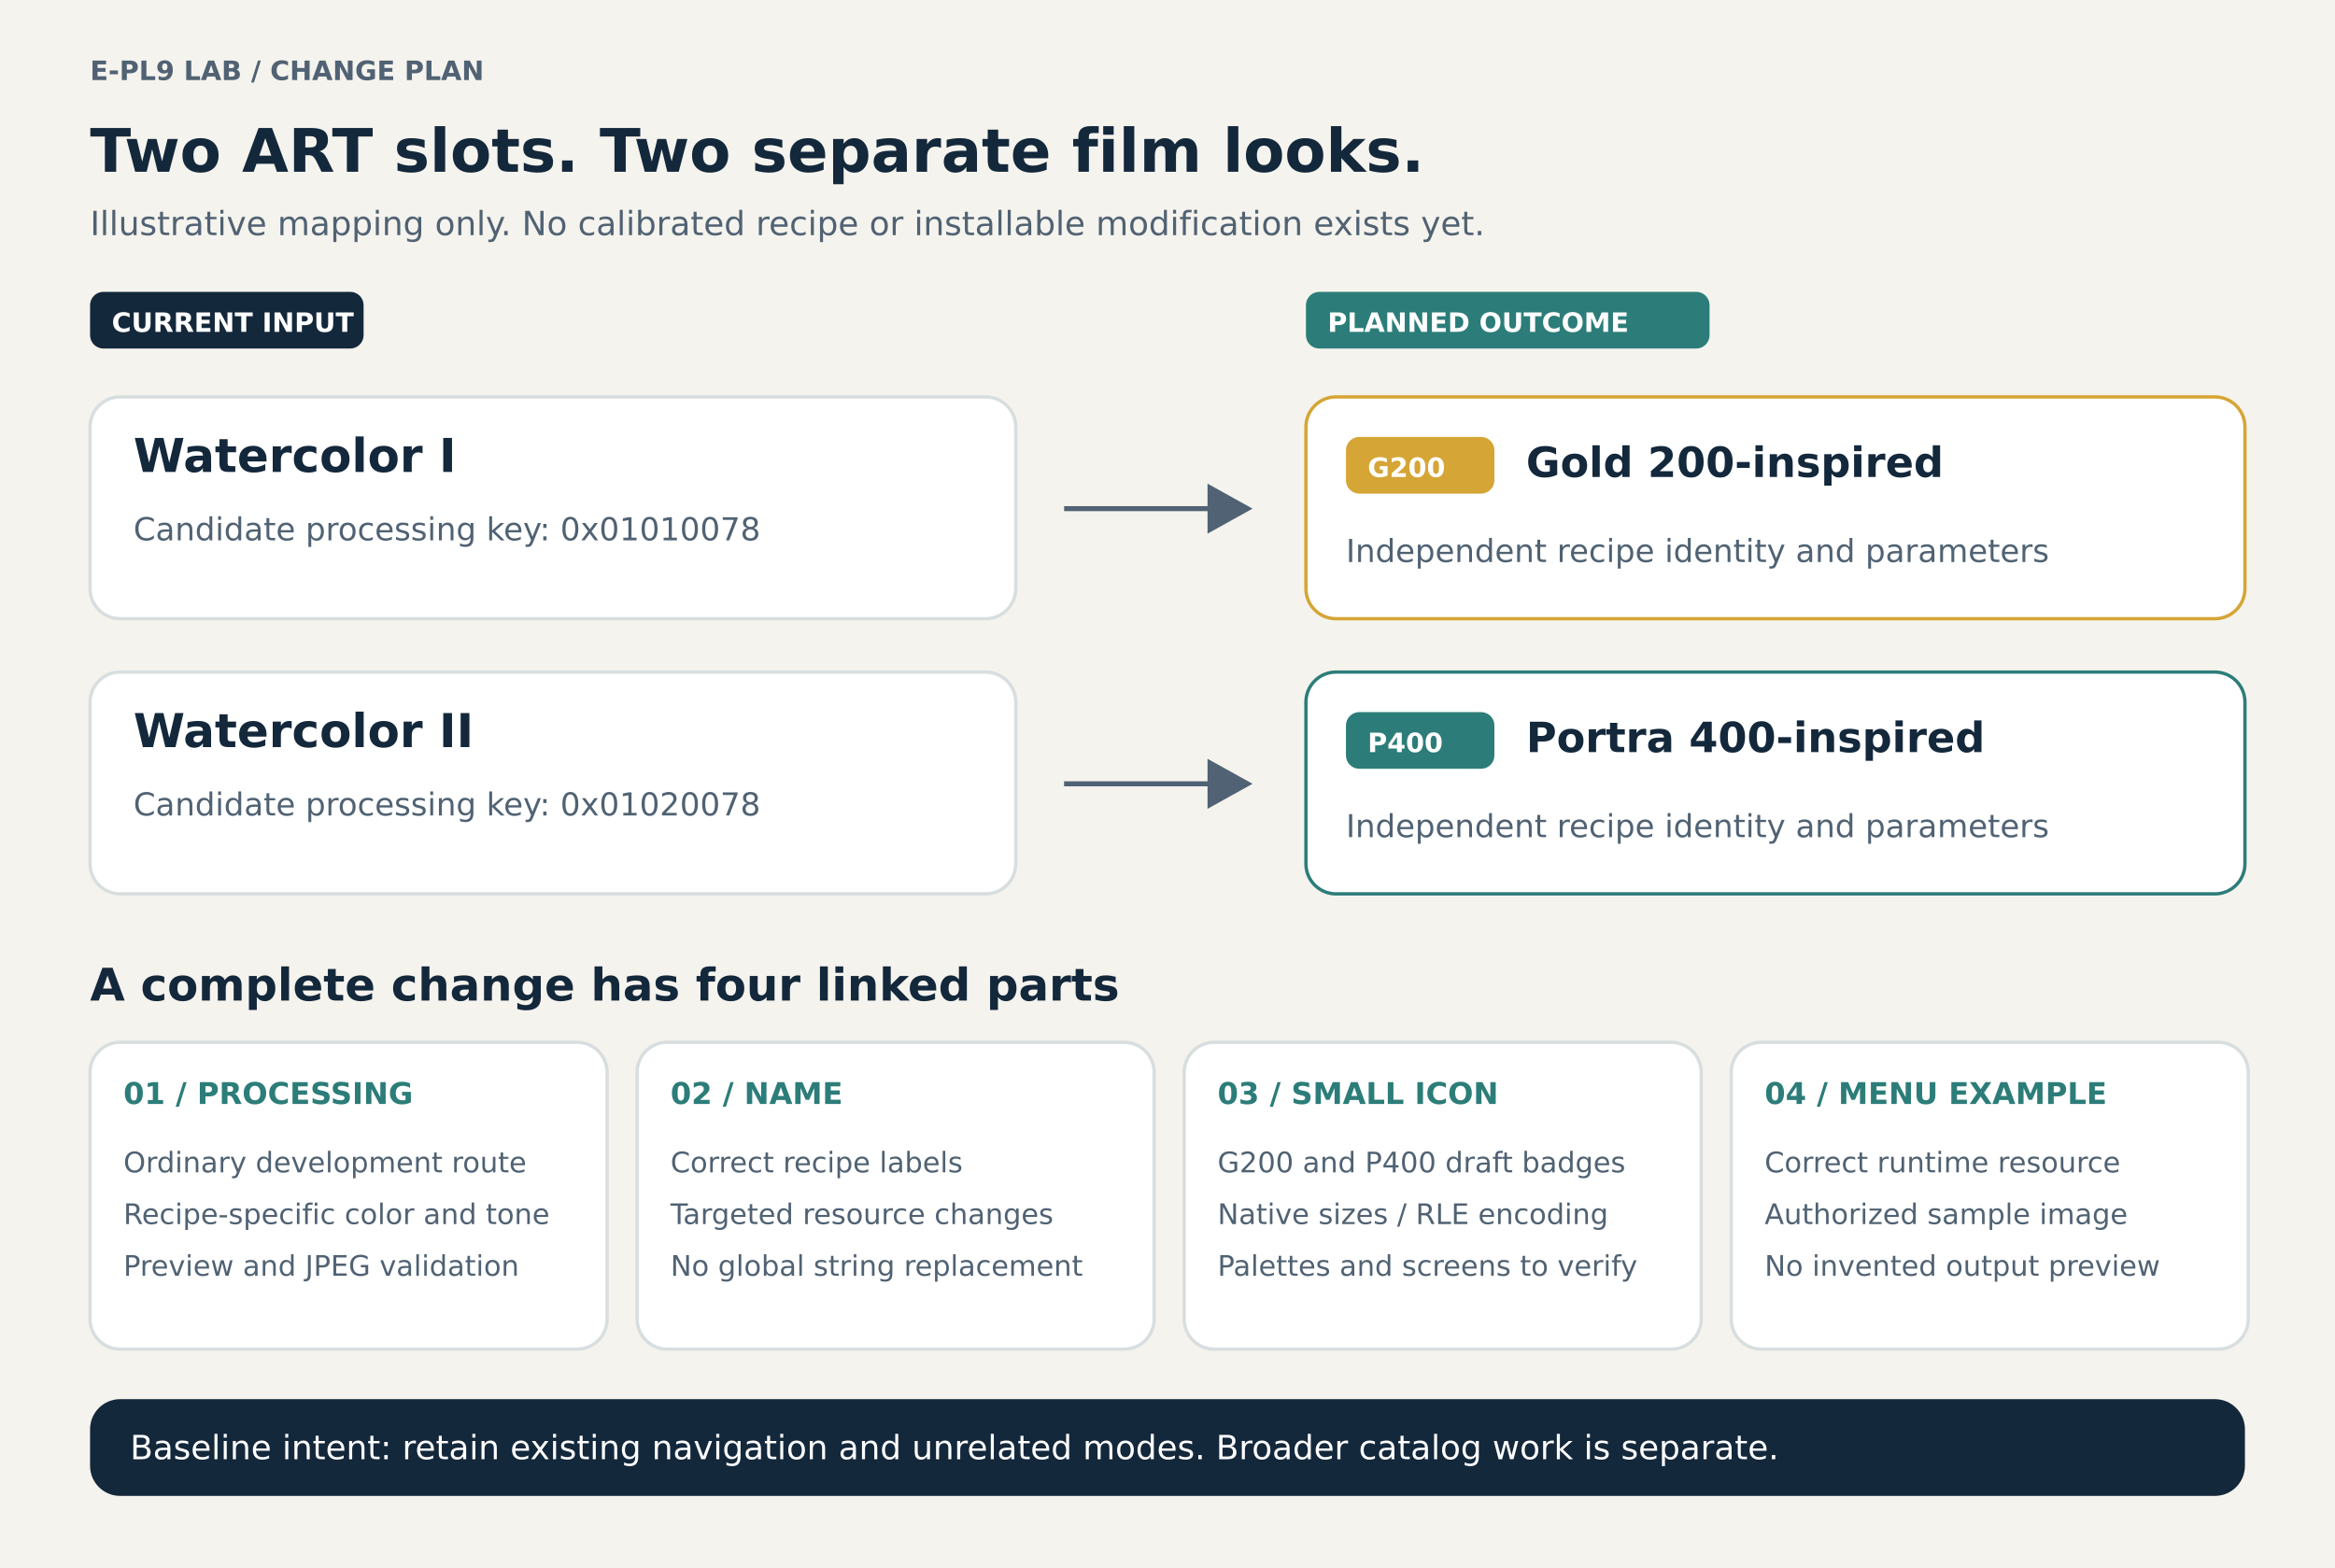
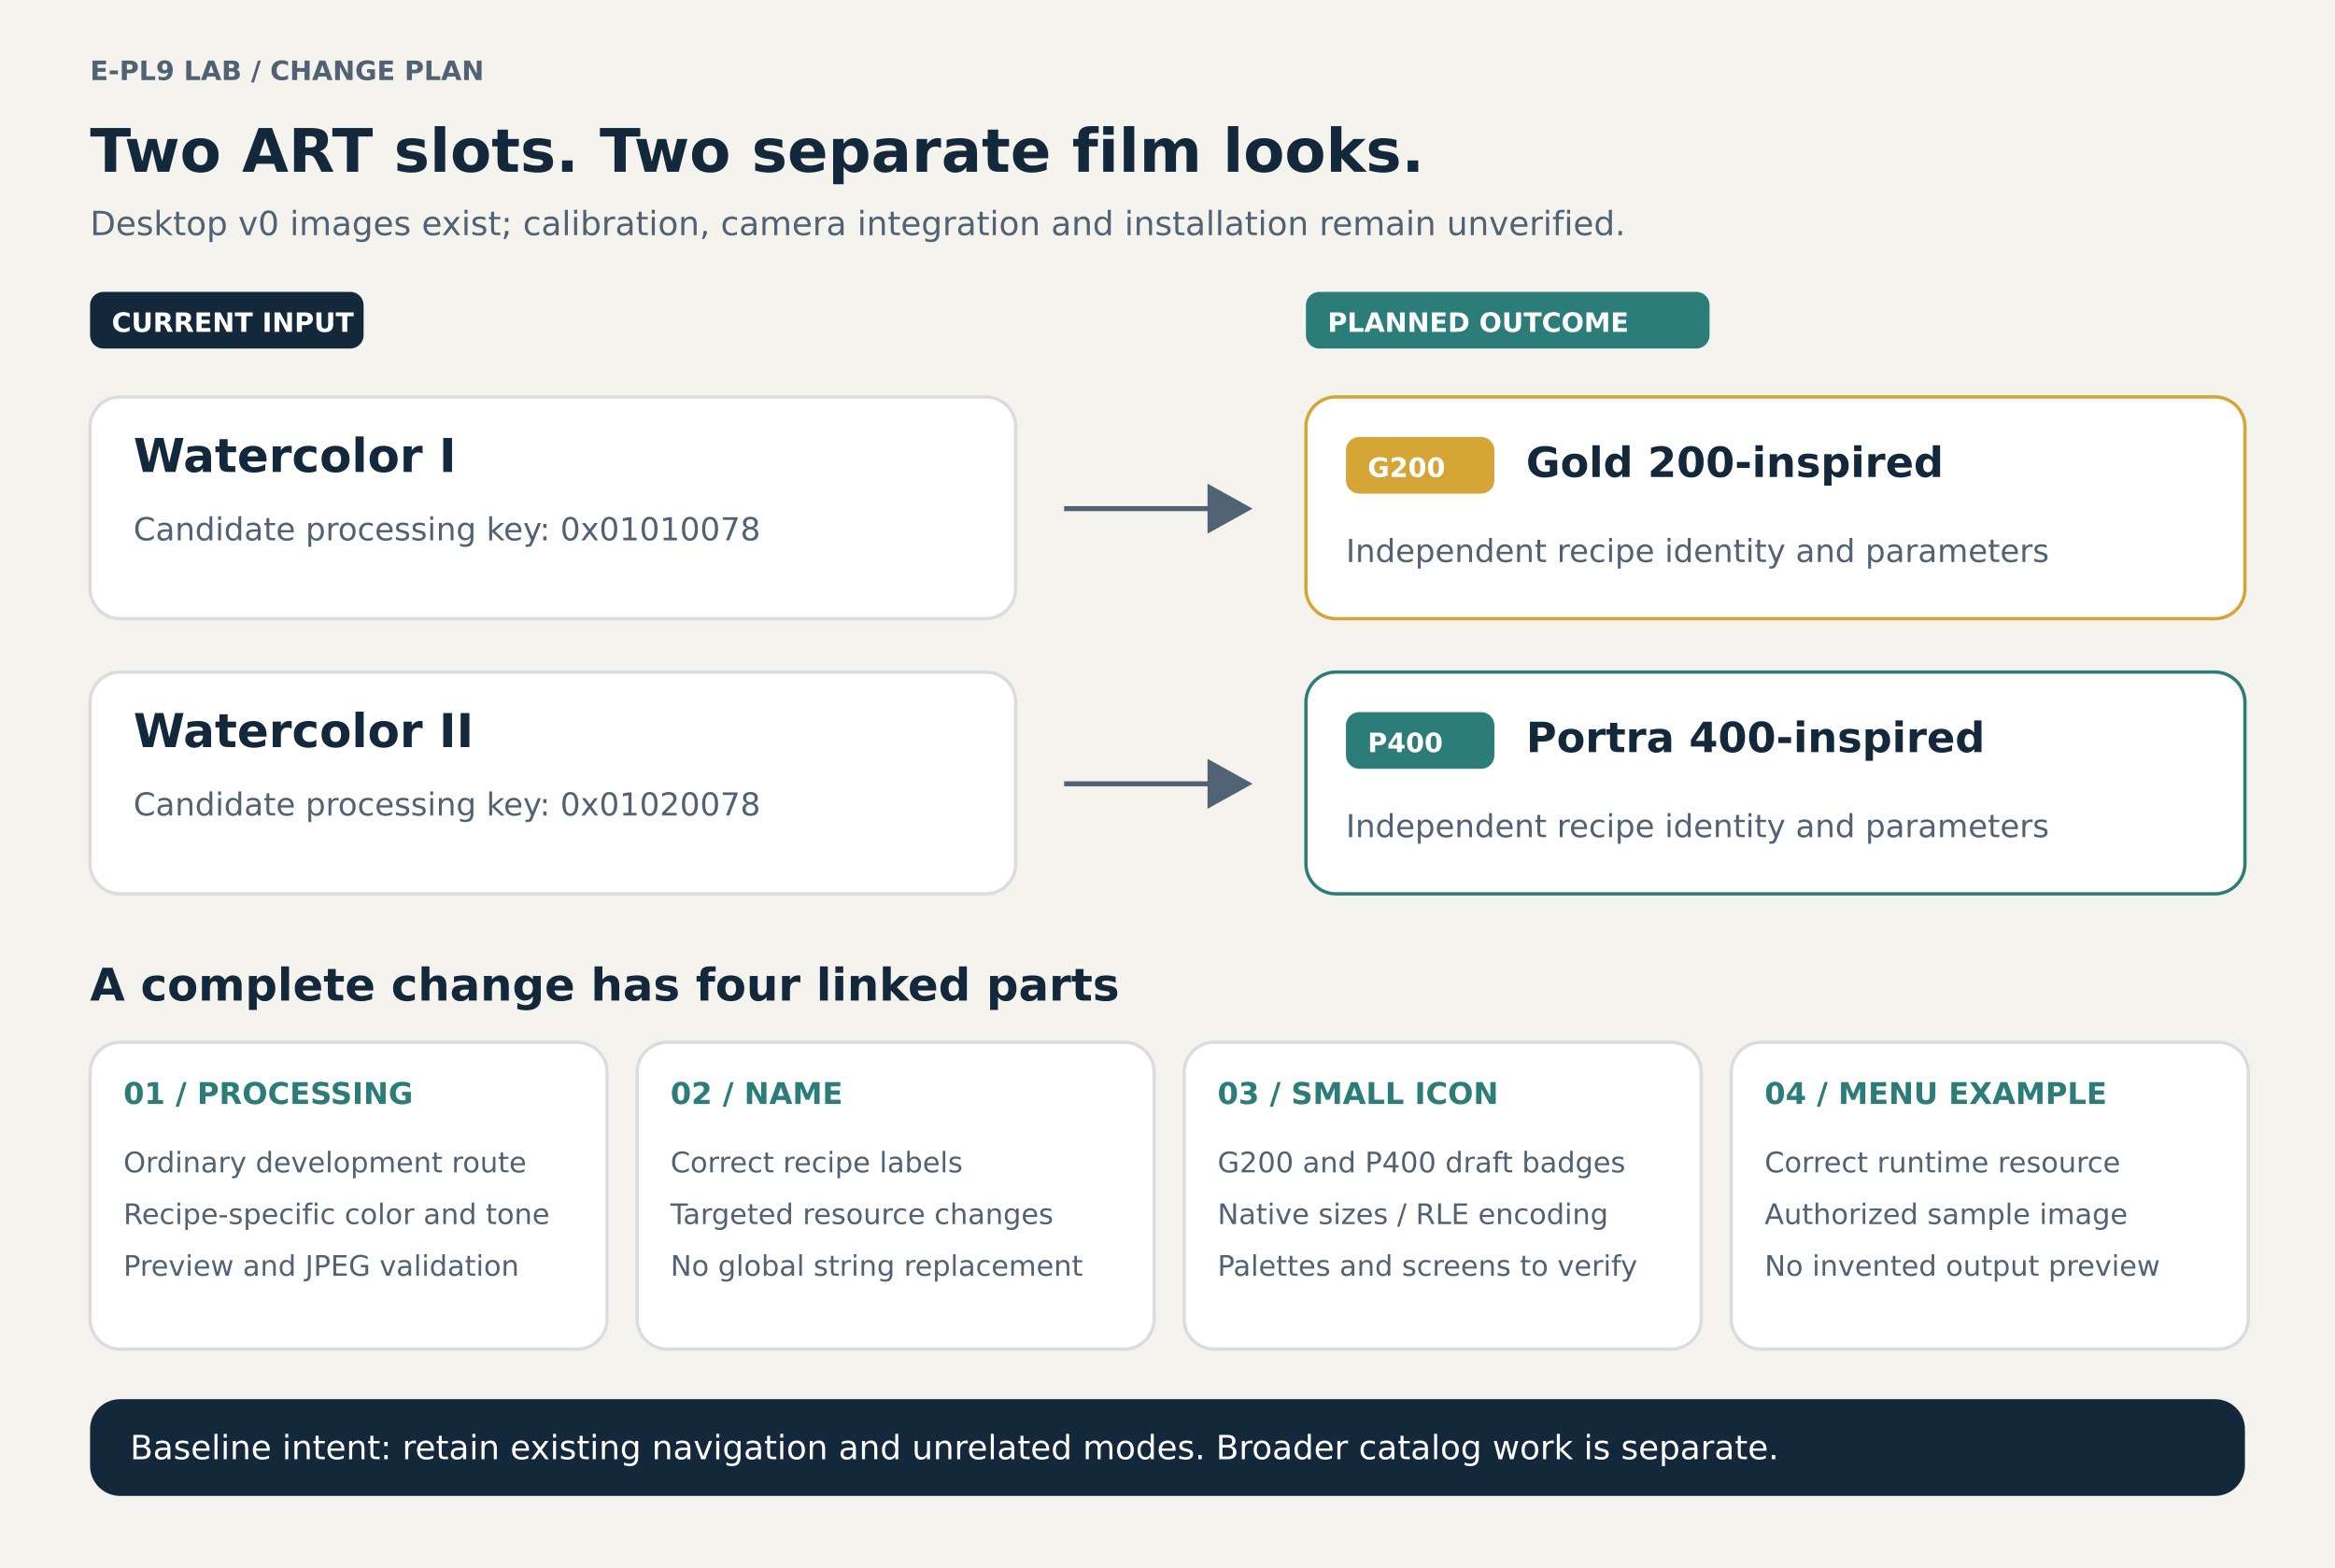
<svg xmlns="http://www.w3.org/2000/svg" width="1400" height="940" viewBox="0 0 1400 940" role="img" aria-labelledby="title desc">
  <defs>
    <marker id="arrow" markerWidth="10" markerHeight="10" refX="8" refY="5" orient="auto">
      <path d="M 0 0 L 9 5 L 0 10 z" fill="#506273" />
    </marker>
  </defs>
  <rect width="1400" height="940" fill="#f5f3ed" />
  <text x="54" y="48" font-family="DejaVu Sans, Arial, sans-serif" font-size="16" font-weight="700" fill="#506273">
    <tspan x="54" dy="0">E-PL9 LAB / CHANGE PLAN</tspan>
  </text>
  <text x="54" y="103" font-family="DejaVu Sans, Arial, sans-serif" font-size="36" font-weight="700" fill="#14283c">
    <tspan x="54" dy="0">Two ART slots. Two separate film looks.</tspan>
  </text>
  <text x="54" y="141" font-family="DejaVu Sans, Arial, sans-serif" font-size="20" font-weight="400" fill="#506273">
-     <tspan x="54" dy="0">Illustrative mapping only. No calibrated recipe or installable modification exists yet.</tspan>
+     <tspan x="54" dy="0">Desktop v0 images exist; calibration, camera integration and installation remain unverified.</tspan>
  </text>
  <rect x="54" y="175" width="164" height="34" rx="8" fill="#14283c" stroke="none" stroke-width="2" />
  <text x="67" y="199" font-family="DejaVu Sans, Arial, sans-serif" font-size="16" font-weight="700" fill="white">
    <tspan x="67" dy="0">CURRENT INPUT</tspan>
  </text>
  <rect x="783" y="175" width="242" height="34" rx="8" fill="#2c7d79" stroke="none" stroke-width="2" />
  <text x="796" y="199" font-family="DejaVu Sans, Arial, sans-serif" font-size="16" font-weight="700" fill="white">
    <tspan x="796" dy="0">PLANNED OUTCOME</tspan>
  </text>
  <rect x="54" y="238" width="555" height="133" rx="18" fill="white" stroke="#d8dedf" stroke-width="2" />
  <text x="80" y="283" font-family="DejaVu Sans, Arial, sans-serif" font-size="28" font-weight="700" fill="#14283c">
    <tspan x="80" dy="0">Watercolor I</tspan>
  </text>
  <text x="80" y="324" font-family="DejaVu Sans, Arial, sans-serif" font-size="19" font-weight="400" fill="#506273">
    <tspan x="80" dy="0">Candidate processing key: 0x01010078</tspan>
  </text>
  <path d="M638 305 L748 305" stroke="#506273" stroke-width="3" fill="none" marker-end="url(#arrow)" />
  <rect x="783" y="238" width="563" height="133" rx="18" fill="white" stroke="#d5a536" stroke-width="2" />
  <rect x="807" y="262" width="89" height="34" rx="8" fill="#d5a536" stroke="none" stroke-width="2" />
  <text x="820" y="286" font-family="DejaVu Sans, Arial, sans-serif" font-size="16" font-weight="700" fill="white">
    <tspan x="820" dy="0">G200</tspan>
  </text>
  <text x="915" y="286" font-family="DejaVu Sans, Arial, sans-serif" font-size="25" font-weight="700" fill="#14283c">
    <tspan x="915" dy="0">Gold 200-inspired</tspan>
  </text>
  <text x="807" y="337" font-family="DejaVu Sans, Arial, sans-serif" font-size="19" font-weight="400" fill="#506273">
    <tspan x="807" dy="0">Independent recipe identity and parameters</tspan>
  </text>
  <rect x="54" y="403" width="555" height="133" rx="18" fill="white" stroke="#d8dedf" stroke-width="2" />
  <text x="80" y="448" font-family="DejaVu Sans, Arial, sans-serif" font-size="28" font-weight="700" fill="#14283c">
    <tspan x="80" dy="0">Watercolor II</tspan>
  </text>
  <text x="80" y="489" font-family="DejaVu Sans, Arial, sans-serif" font-size="19" font-weight="400" fill="#506273">
    <tspan x="80" dy="0">Candidate processing key: 0x01020078</tspan>
  </text>
  <path d="M638 470 L748 470" stroke="#506273" stroke-width="3" fill="none" marker-end="url(#arrow)" />
  <rect x="783" y="403" width="563" height="133" rx="18" fill="white" stroke="#2c7d79" stroke-width="2" />
  <rect x="807" y="427" width="89" height="34" rx="8" fill="#2c7d79" stroke="none" stroke-width="2" />
  <text x="820" y="451" font-family="DejaVu Sans, Arial, sans-serif" font-size="16" font-weight="700" fill="white">
    <tspan x="820" dy="0">P400</tspan>
  </text>
  <text x="915" y="451" font-family="DejaVu Sans, Arial, sans-serif" font-size="25" font-weight="700" fill="#14283c">
    <tspan x="915" dy="0">Portra 400-inspired</tspan>
  </text>
  <text x="807" y="502" font-family="DejaVu Sans, Arial, sans-serif" font-size="19" font-weight="400" fill="#506273">
    <tspan x="807" dy="0">Independent recipe identity and parameters</tspan>
  </text>
  <text x="54" y="600" font-family="DejaVu Sans, Arial, sans-serif" font-size="27" font-weight="700" fill="#14283c">
    <tspan x="54" dy="0">A complete change has four linked parts</tspan>
  </text>
  <rect x="54" y="625" width="310" height="184" rx="18" fill="white" stroke="#d8dedf" stroke-width="2" />
  <text x="74" y="662" font-family="DejaVu Sans, Arial, sans-serif" font-size="18" font-weight="700" fill="#2c7d79">
    <tspan x="74" dy="0">01 / PROCESSING</tspan>
  </text>
  <text x="74" y="703" font-family="DejaVu Sans, Arial, sans-serif" font-size="17" font-weight="400" fill="#506273">
    <tspan x="74" dy="0">Ordinary development route</tspan>
    <tspan x="74" dy="31">Recipe-specific color and tone</tspan>
    <tspan x="74" dy="31">Preview and JPEG validation</tspan>
  </text>
  <rect x="382" y="625" width="310" height="184" rx="18" fill="white" stroke="#d8dedf" stroke-width="2" />
  <text x="402" y="662" font-family="DejaVu Sans, Arial, sans-serif" font-size="18" font-weight="700" fill="#2c7d79">
    <tspan x="402" dy="0">02 / NAME</tspan>
  </text>
  <text x="402" y="703" font-family="DejaVu Sans, Arial, sans-serif" font-size="17" font-weight="400" fill="#506273">
    <tspan x="402" dy="0">Correct recipe labels</tspan>
    <tspan x="402" dy="31">Targeted resource changes</tspan>
    <tspan x="402" dy="31">No global string replacement</tspan>
  </text>
  <rect x="710" y="625" width="310" height="184" rx="18" fill="white" stroke="#d8dedf" stroke-width="2" />
  <text x="730" y="662" font-family="DejaVu Sans, Arial, sans-serif" font-size="18" font-weight="700" fill="#2c7d79">
    <tspan x="730" dy="0">03 / SMALL ICON</tspan>
  </text>
  <text x="730" y="703" font-family="DejaVu Sans, Arial, sans-serif" font-size="17" font-weight="400" fill="#506273">
    <tspan x="730" dy="0">G200 and P400 draft badges</tspan>
    <tspan x="730" dy="31">Native sizes / RLE encoding</tspan>
    <tspan x="730" dy="31">Palettes and screens to verify</tspan>
  </text>
  <rect x="1038" y="625" width="310" height="184" rx="18" fill="white" stroke="#d8dedf" stroke-width="2" />
  <text x="1058" y="662" font-family="DejaVu Sans, Arial, sans-serif" font-size="18" font-weight="700" fill="#2c7d79">
    <tspan x="1058" dy="0">04 / MENU EXAMPLE</tspan>
  </text>
  <text x="1058" y="703" font-family="DejaVu Sans, Arial, sans-serif" font-size="17" font-weight="400" fill="#506273">
    <tspan x="1058" dy="0">Correct runtime resource</tspan>
    <tspan x="1058" dy="31">Authorized sample image</tspan>
    <tspan x="1058" dy="31">No invented output preview</tspan>
  </text>
  <rect x="54" y="839" width="1292" height="58" rx="18" fill="#14283c" stroke="none" stroke-width="2" />
  <text x="78" y="875" font-family="DejaVu Sans, Arial, sans-serif" font-size="20" font-weight="400" fill="white">
    <tspan x="78" dy="0">Baseline intent: retain existing navigation and unrelated modes. Broader catalog work is separate.</tspan>
  </text>
</svg>
